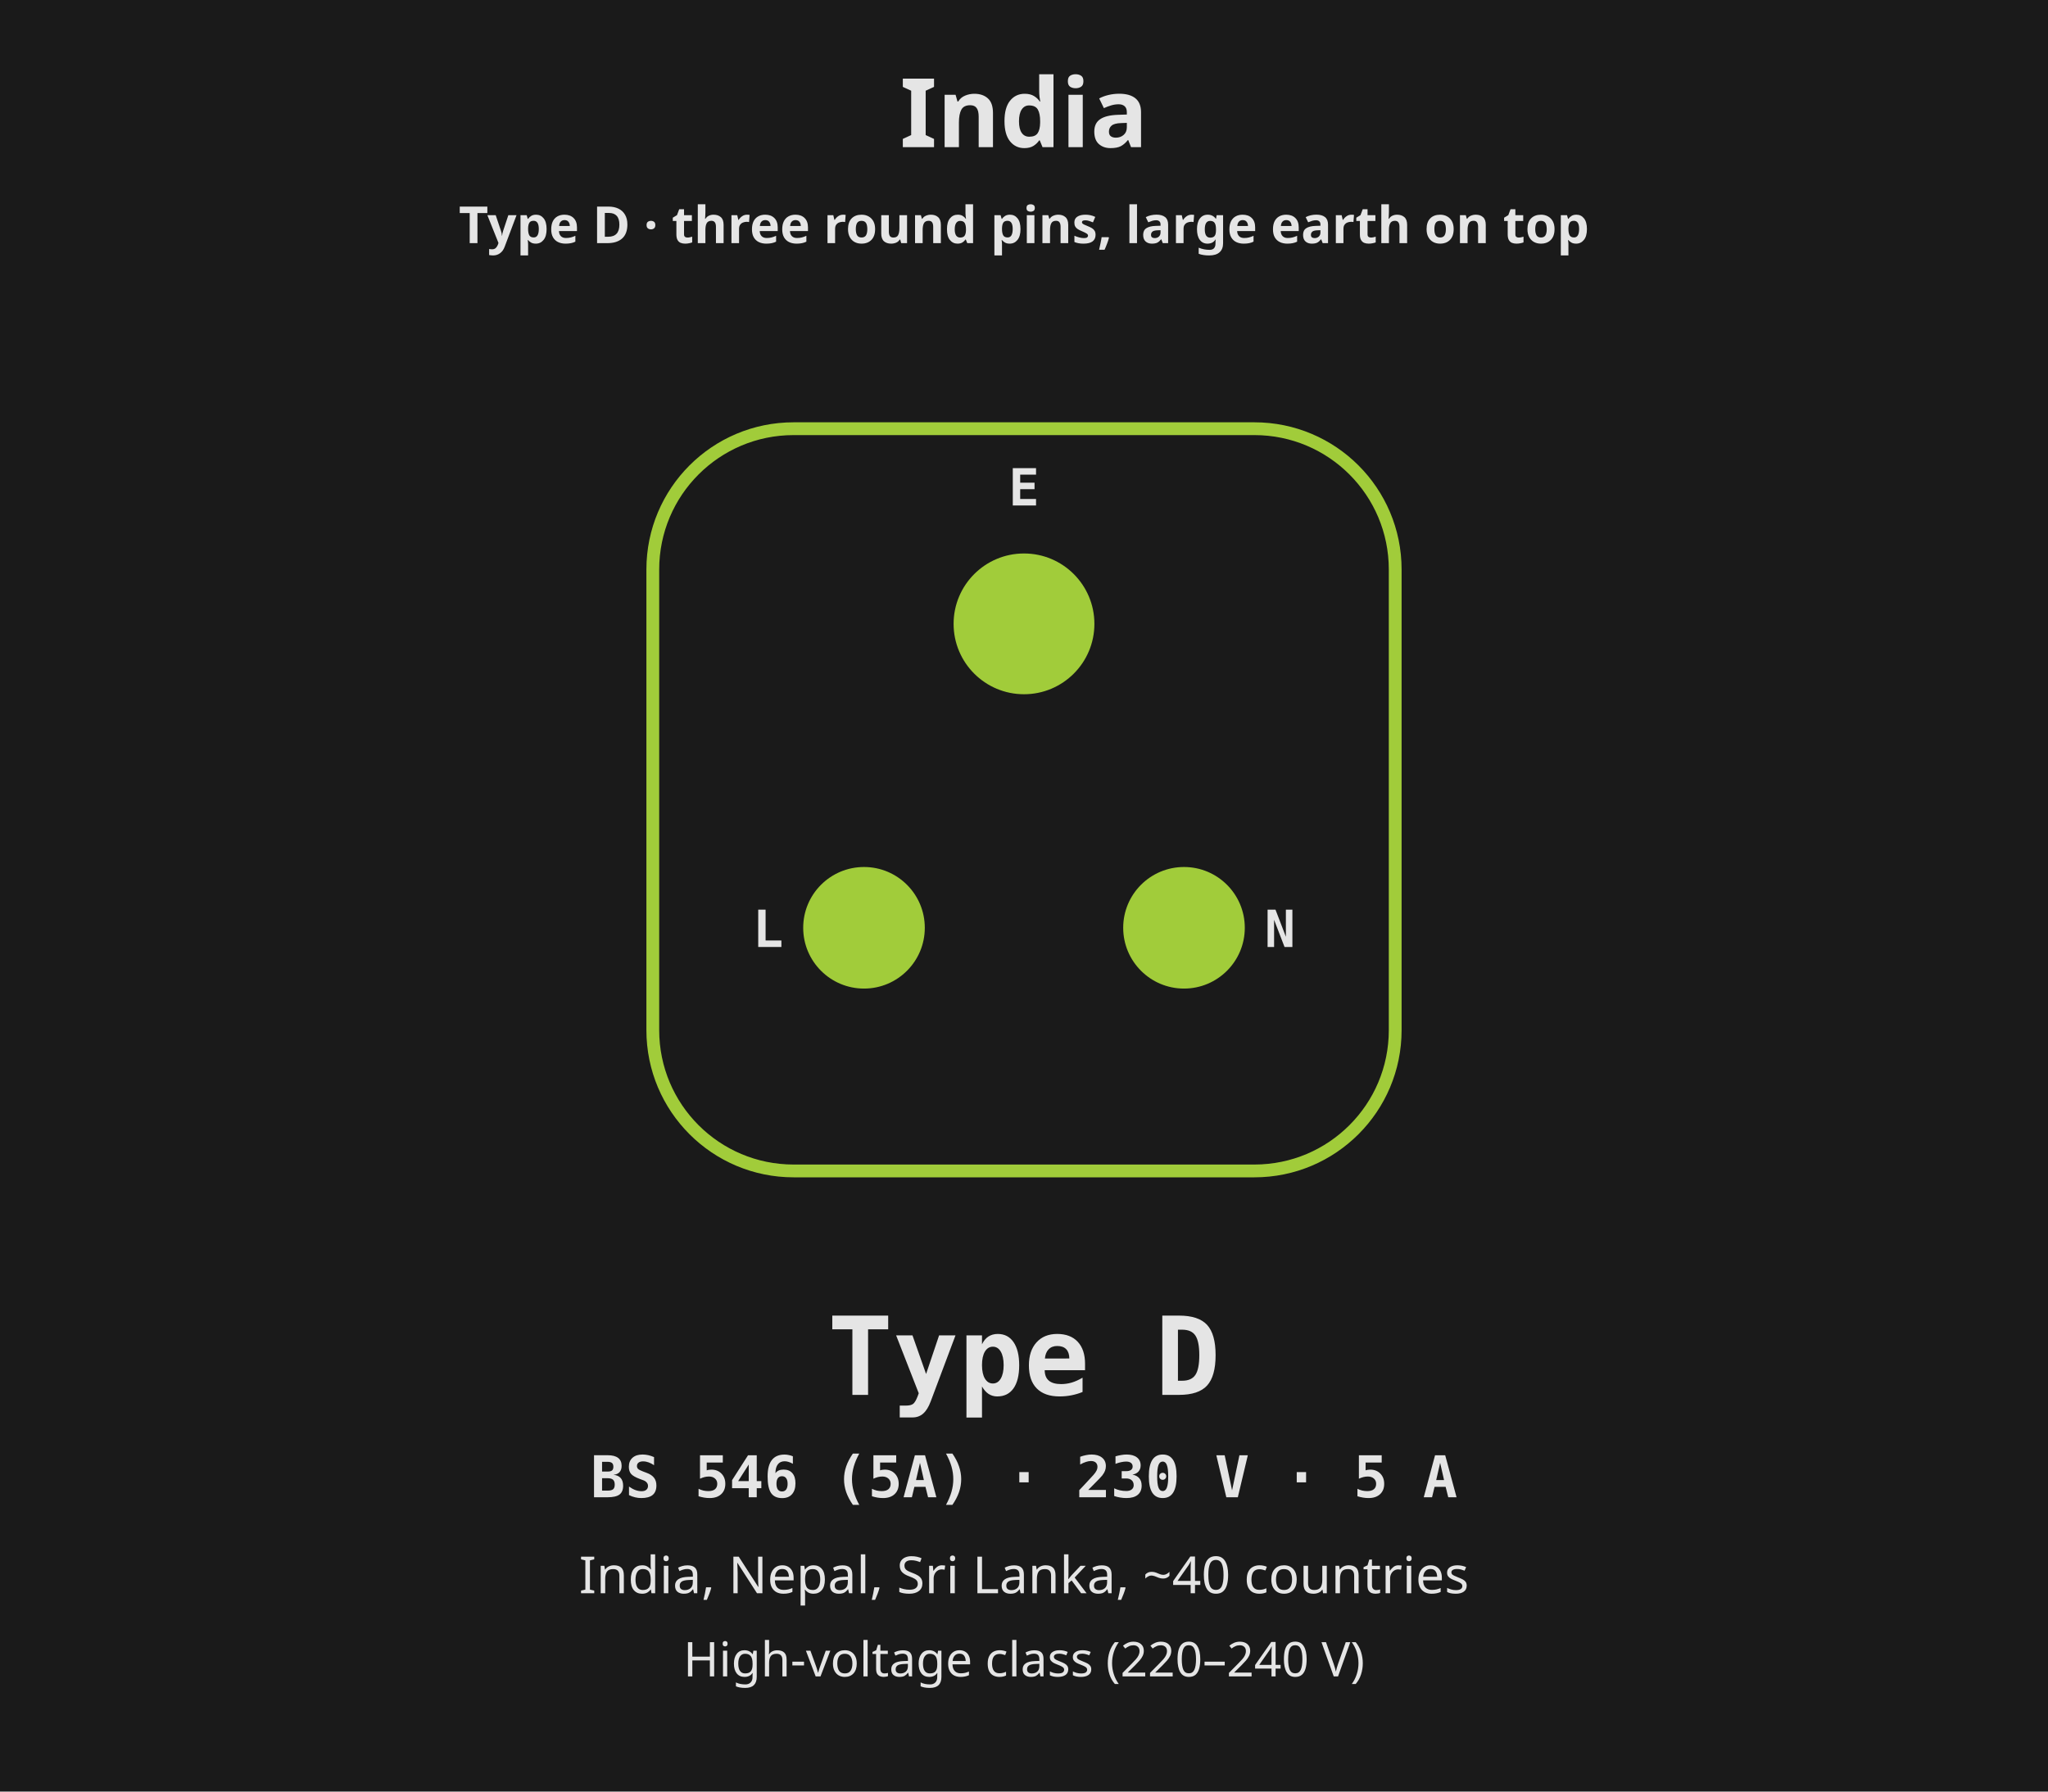
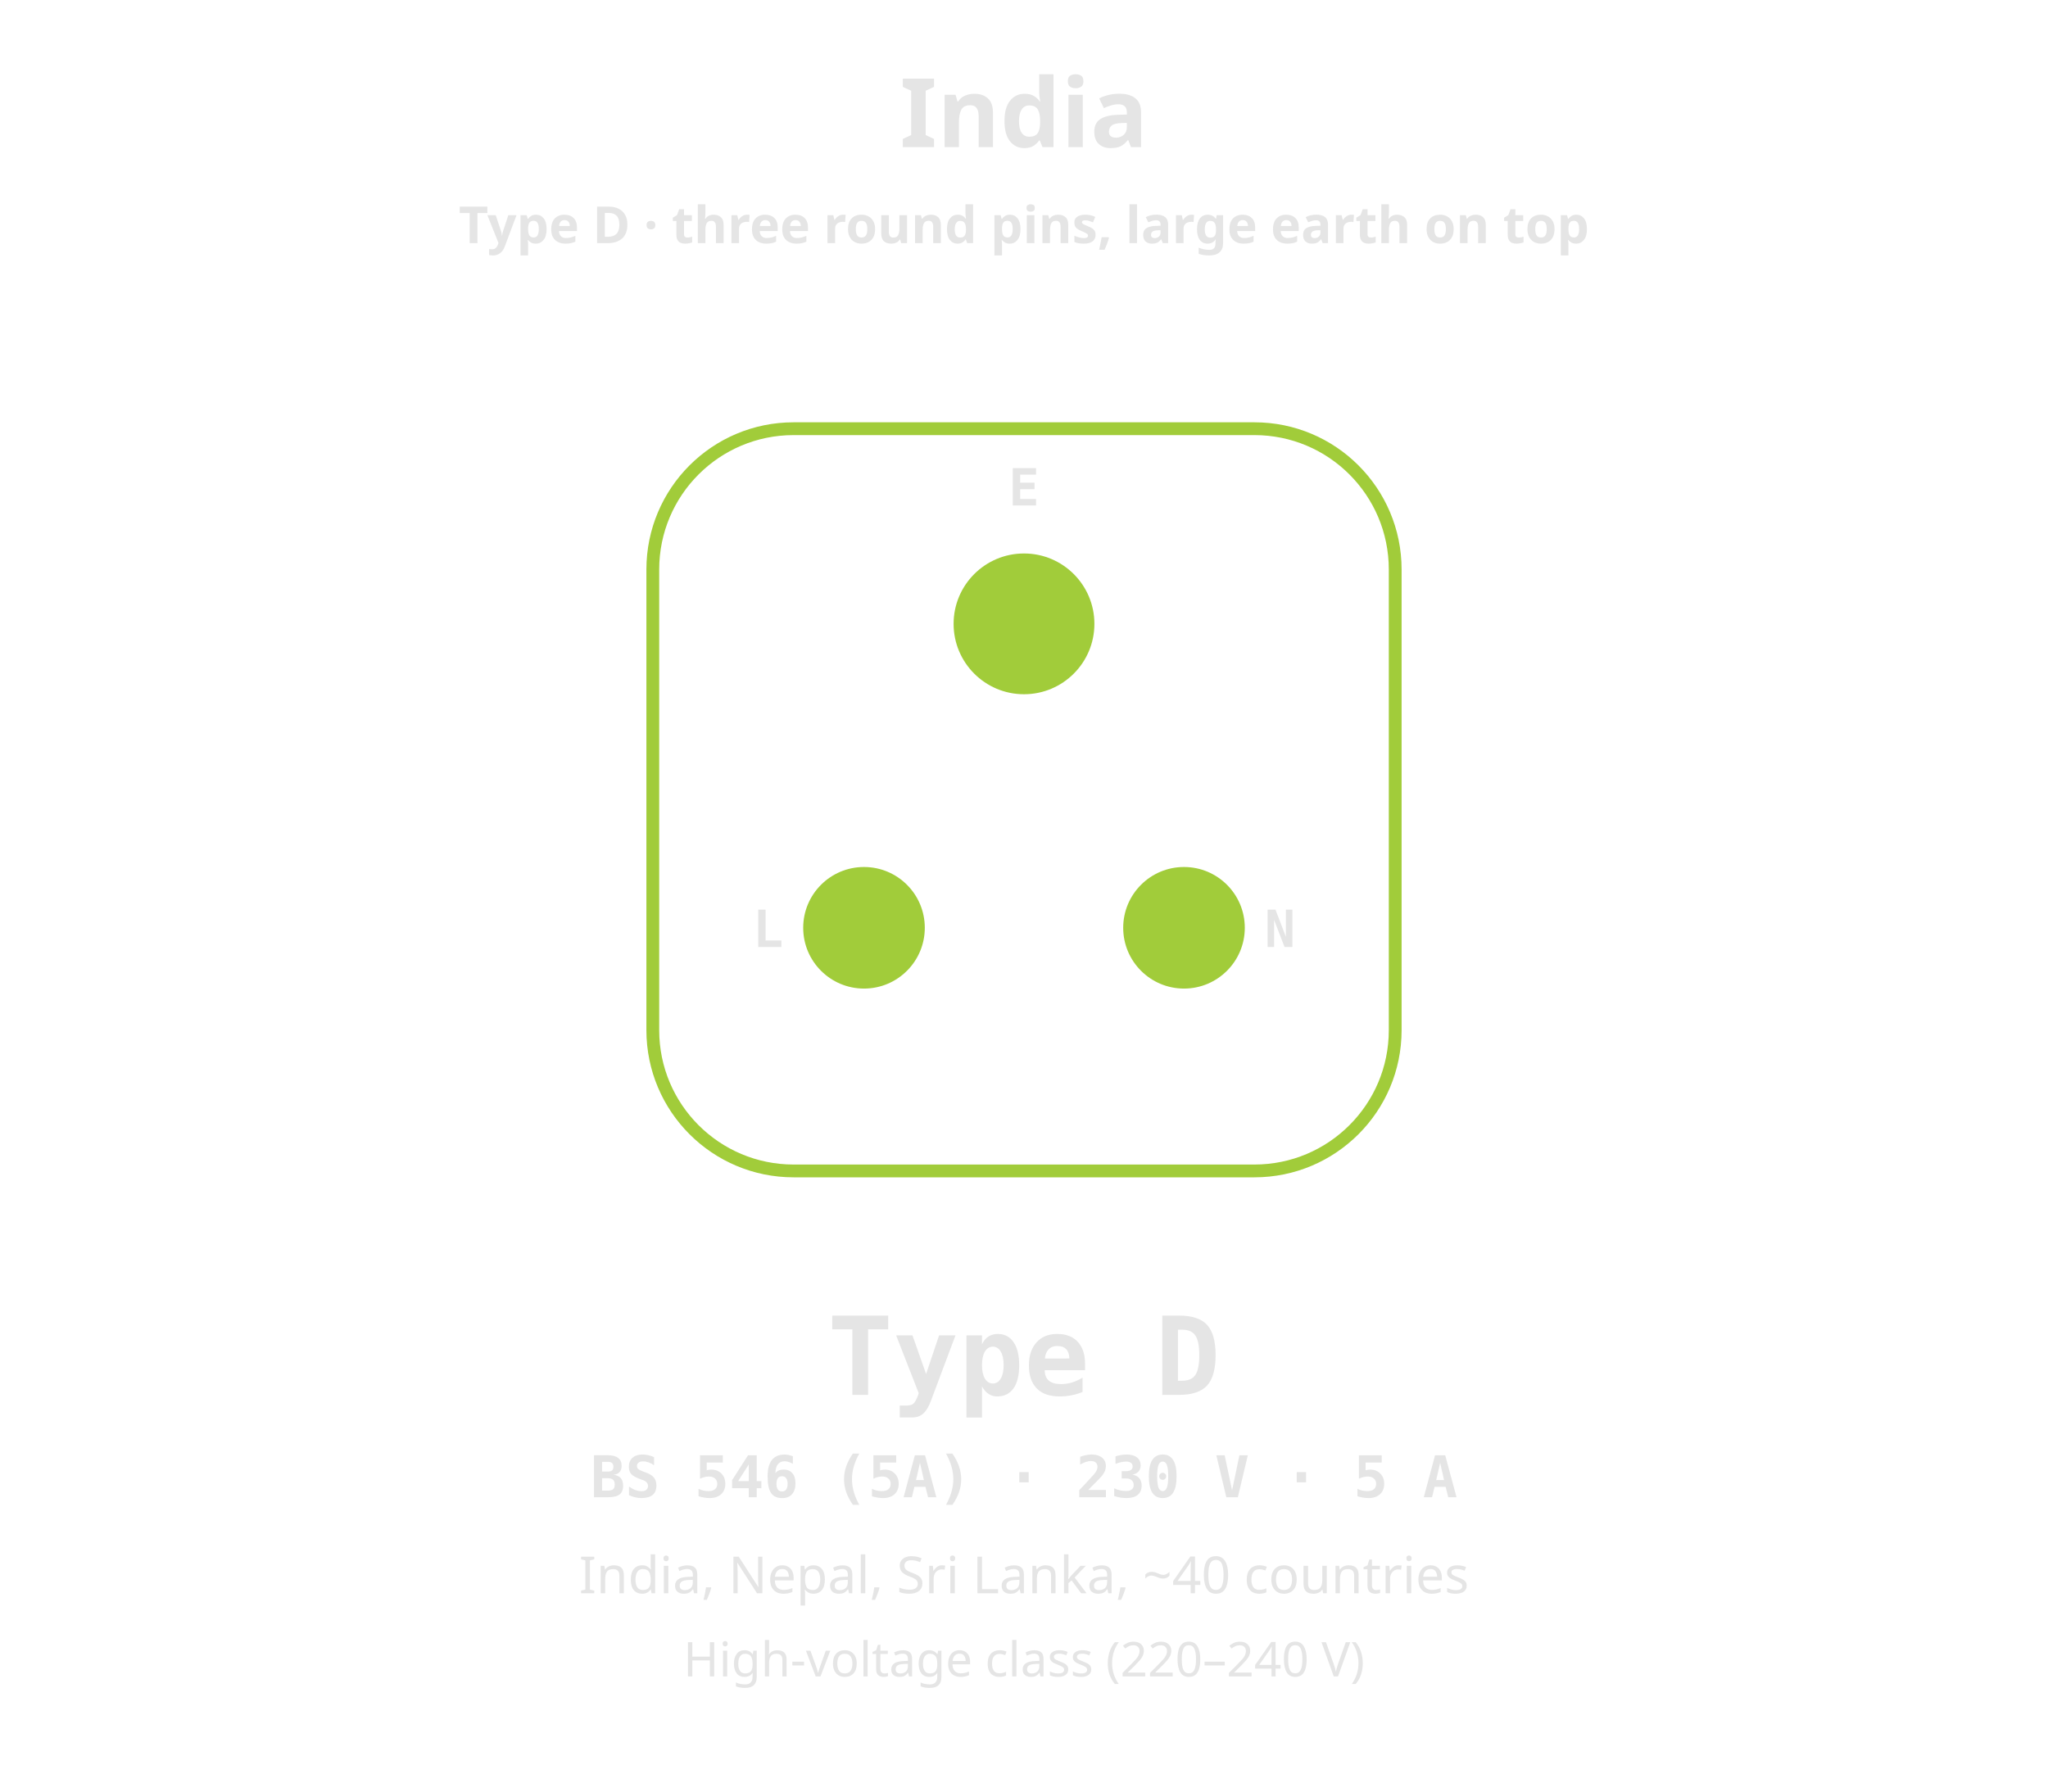
<svg xmlns="http://www.w3.org/2000/svg" viewBox="0 0 640 560" width="640" height="560" font-family="IBM Plex Sans, sans-serif" fill="none">
-   <rect x="0" y="0" width="640" height="560" fill="#1A1A1A" />
  <text x="320" y="46" fill="#E5E5E5" font-size="30" font-weight="600" text-anchor="middle">India</text>
  <text x="320" y="76" fill="#E5E5E5" font-size="16" font-weight="600" text-anchor="middle">Type D · three round pins, large earth on top</text>
  <rect x="204" y="134" width="232" height="232" rx="44" stroke="#A1CC3A" stroke-width="4" />
  <circle cx="320" cy="195" r="22" fill="#A1CC3A" />
  <circle cx="270" cy="290" r="19" fill="#A1CC3A" />
  <circle cx="370" cy="290" r="19" fill="#A1CC3A" />
  <text x="320" y="158" fill="#E5E5E5" font-size="16" font-weight="700" text-anchor="middle" font-family="DM Mono, monospace">E</text>
  <text x="240" y="296" fill="#E5E5E5" font-size="16" font-weight="700" text-anchor="middle" font-family="DM Mono, monospace">L</text>
  <text x="400" y="296" fill="#E5E5E5" font-size="16" font-weight="700" text-anchor="middle" font-family="DM Mono, monospace">N</text>
  <text x="320" y="436" fill="#E5E5E5" font-size="34" font-weight="600" text-anchor="middle" font-family="DM Mono, monospace">Type D</text>
  <text x="320" y="468" fill="#E5E5E5" font-size="18" font-weight="600" text-anchor="middle" font-family="DM Mono, monospace">BS 546 (5A) · 230 V · 5 A</text>
  <text x="320" y="498" fill="#E5E5E5" font-size="16" font-weight="500" text-anchor="middle">India, Nepal, Sri Lanka, ~40 countries</text>
  <text x="320" y="524" fill="#E5E5E5" font-size="15" font-weight="500" text-anchor="middle">High-voltage class (220–240 V)</text>
</svg>
